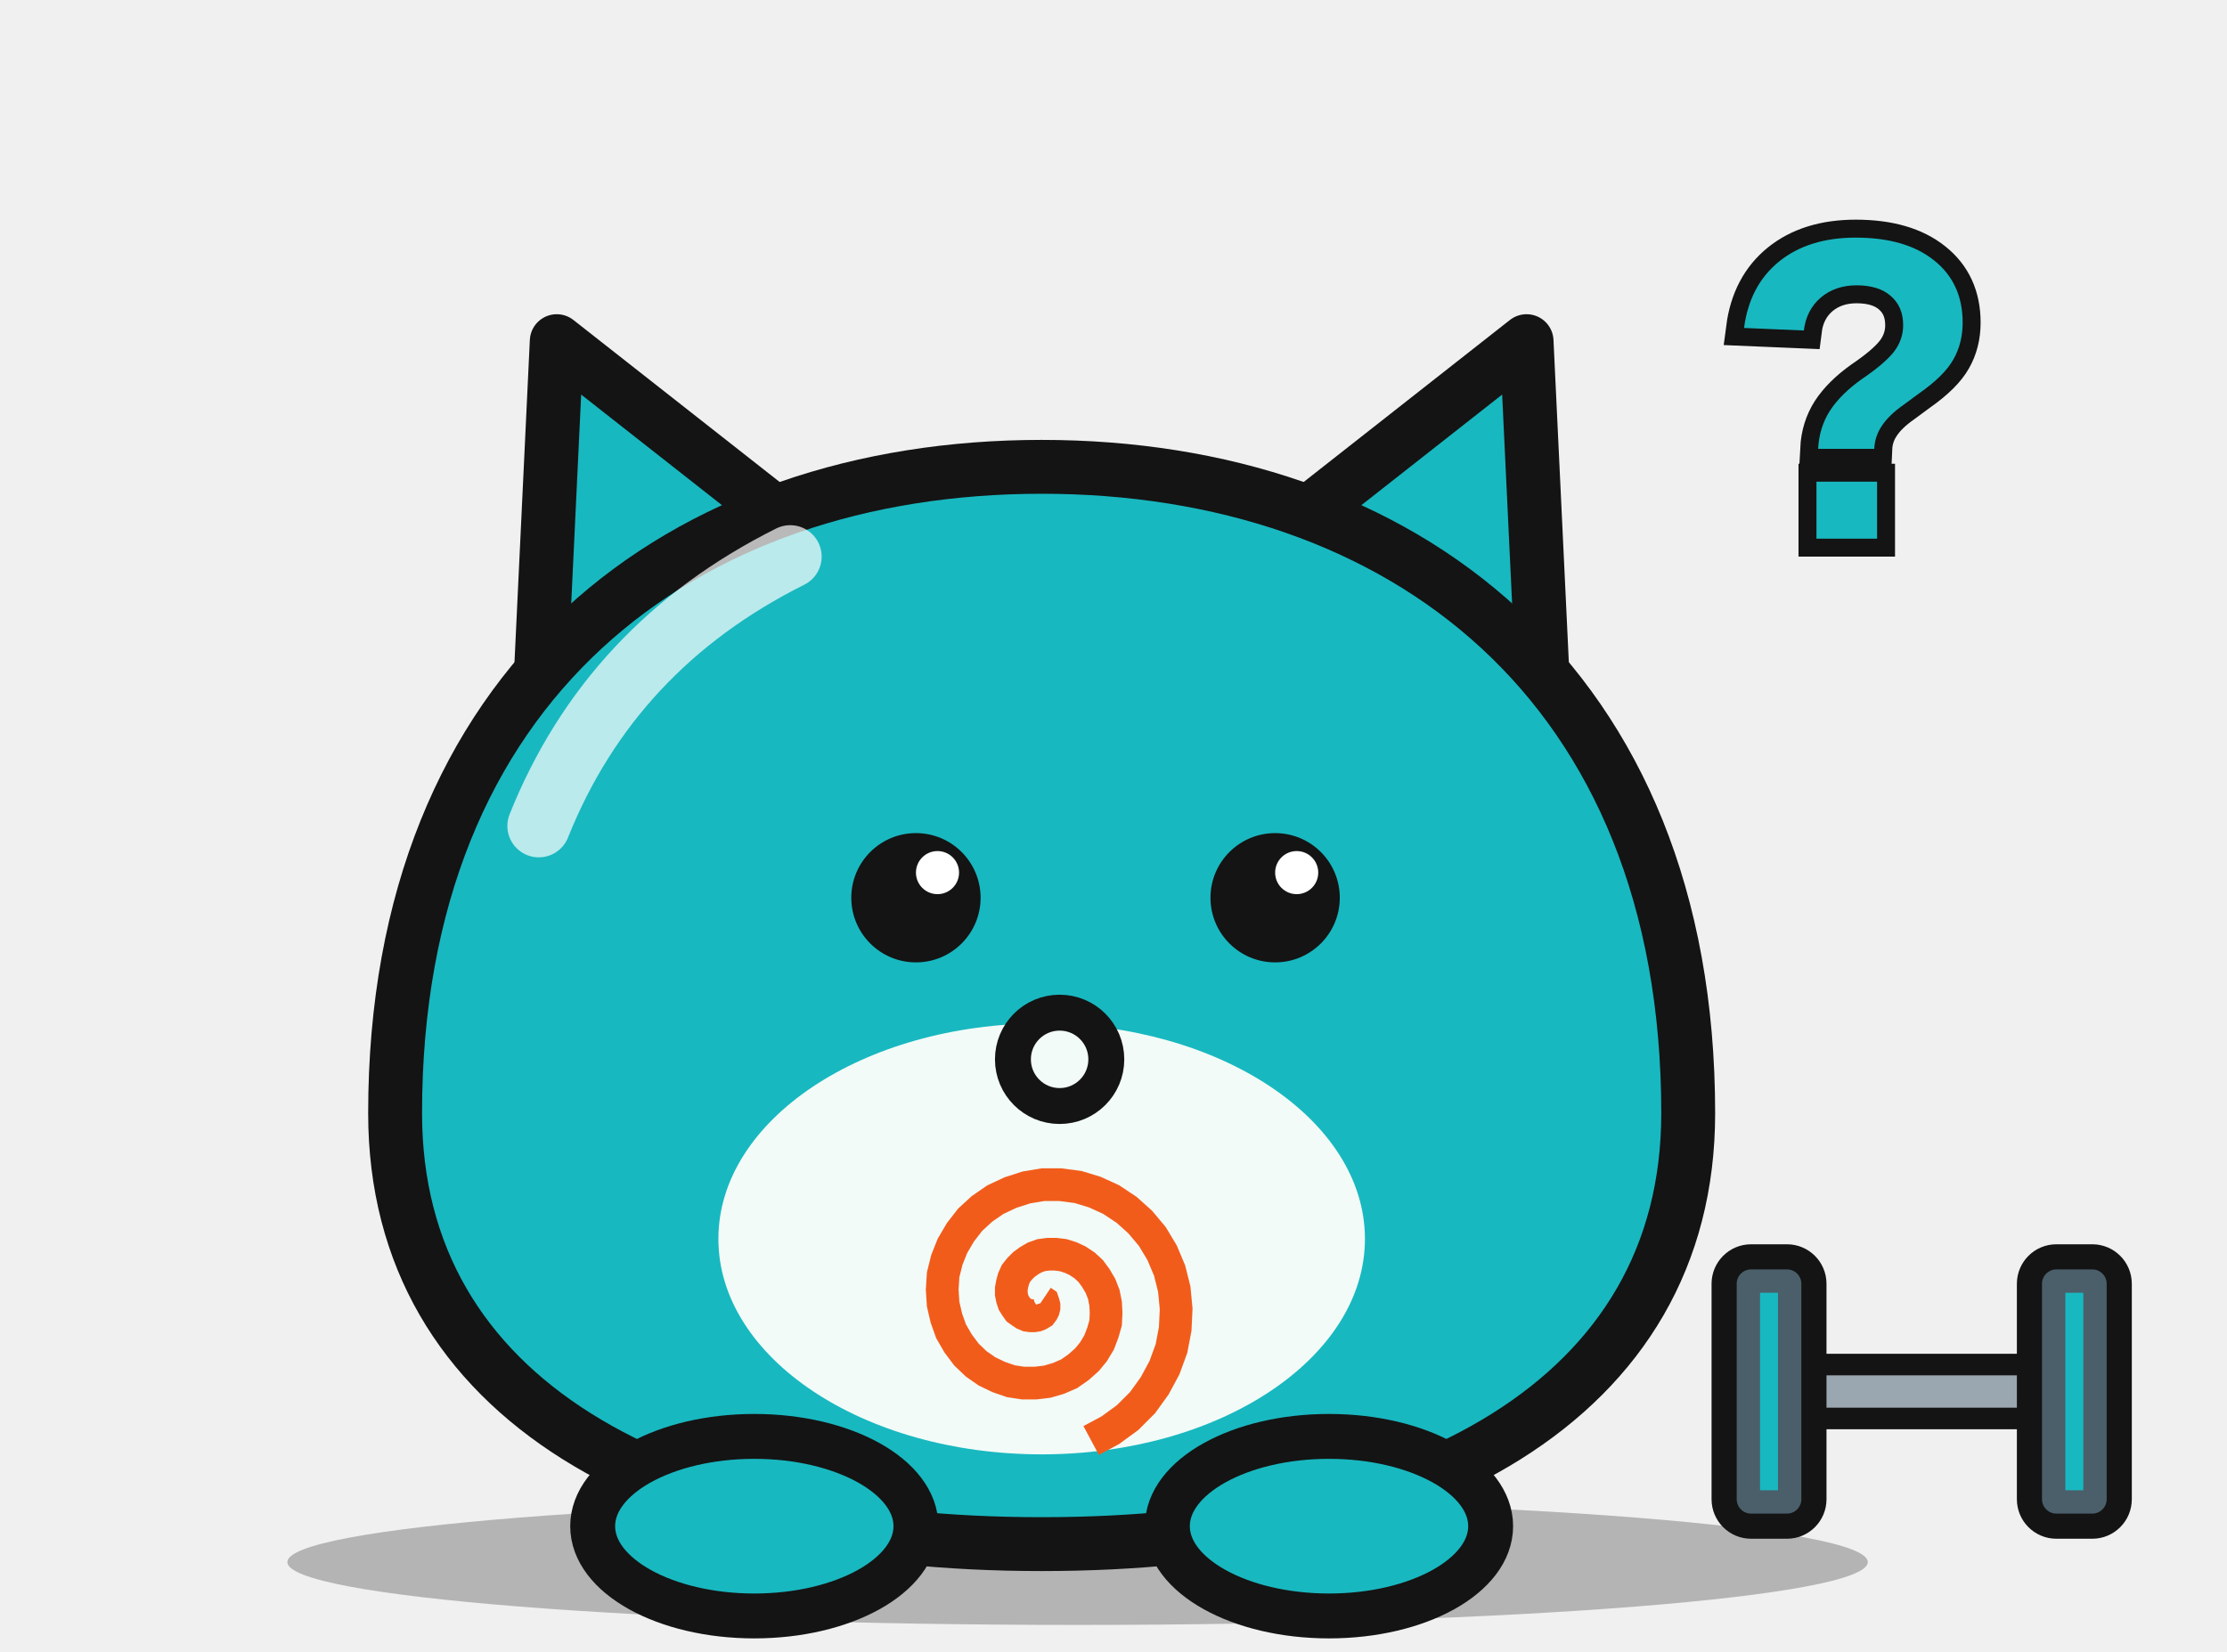
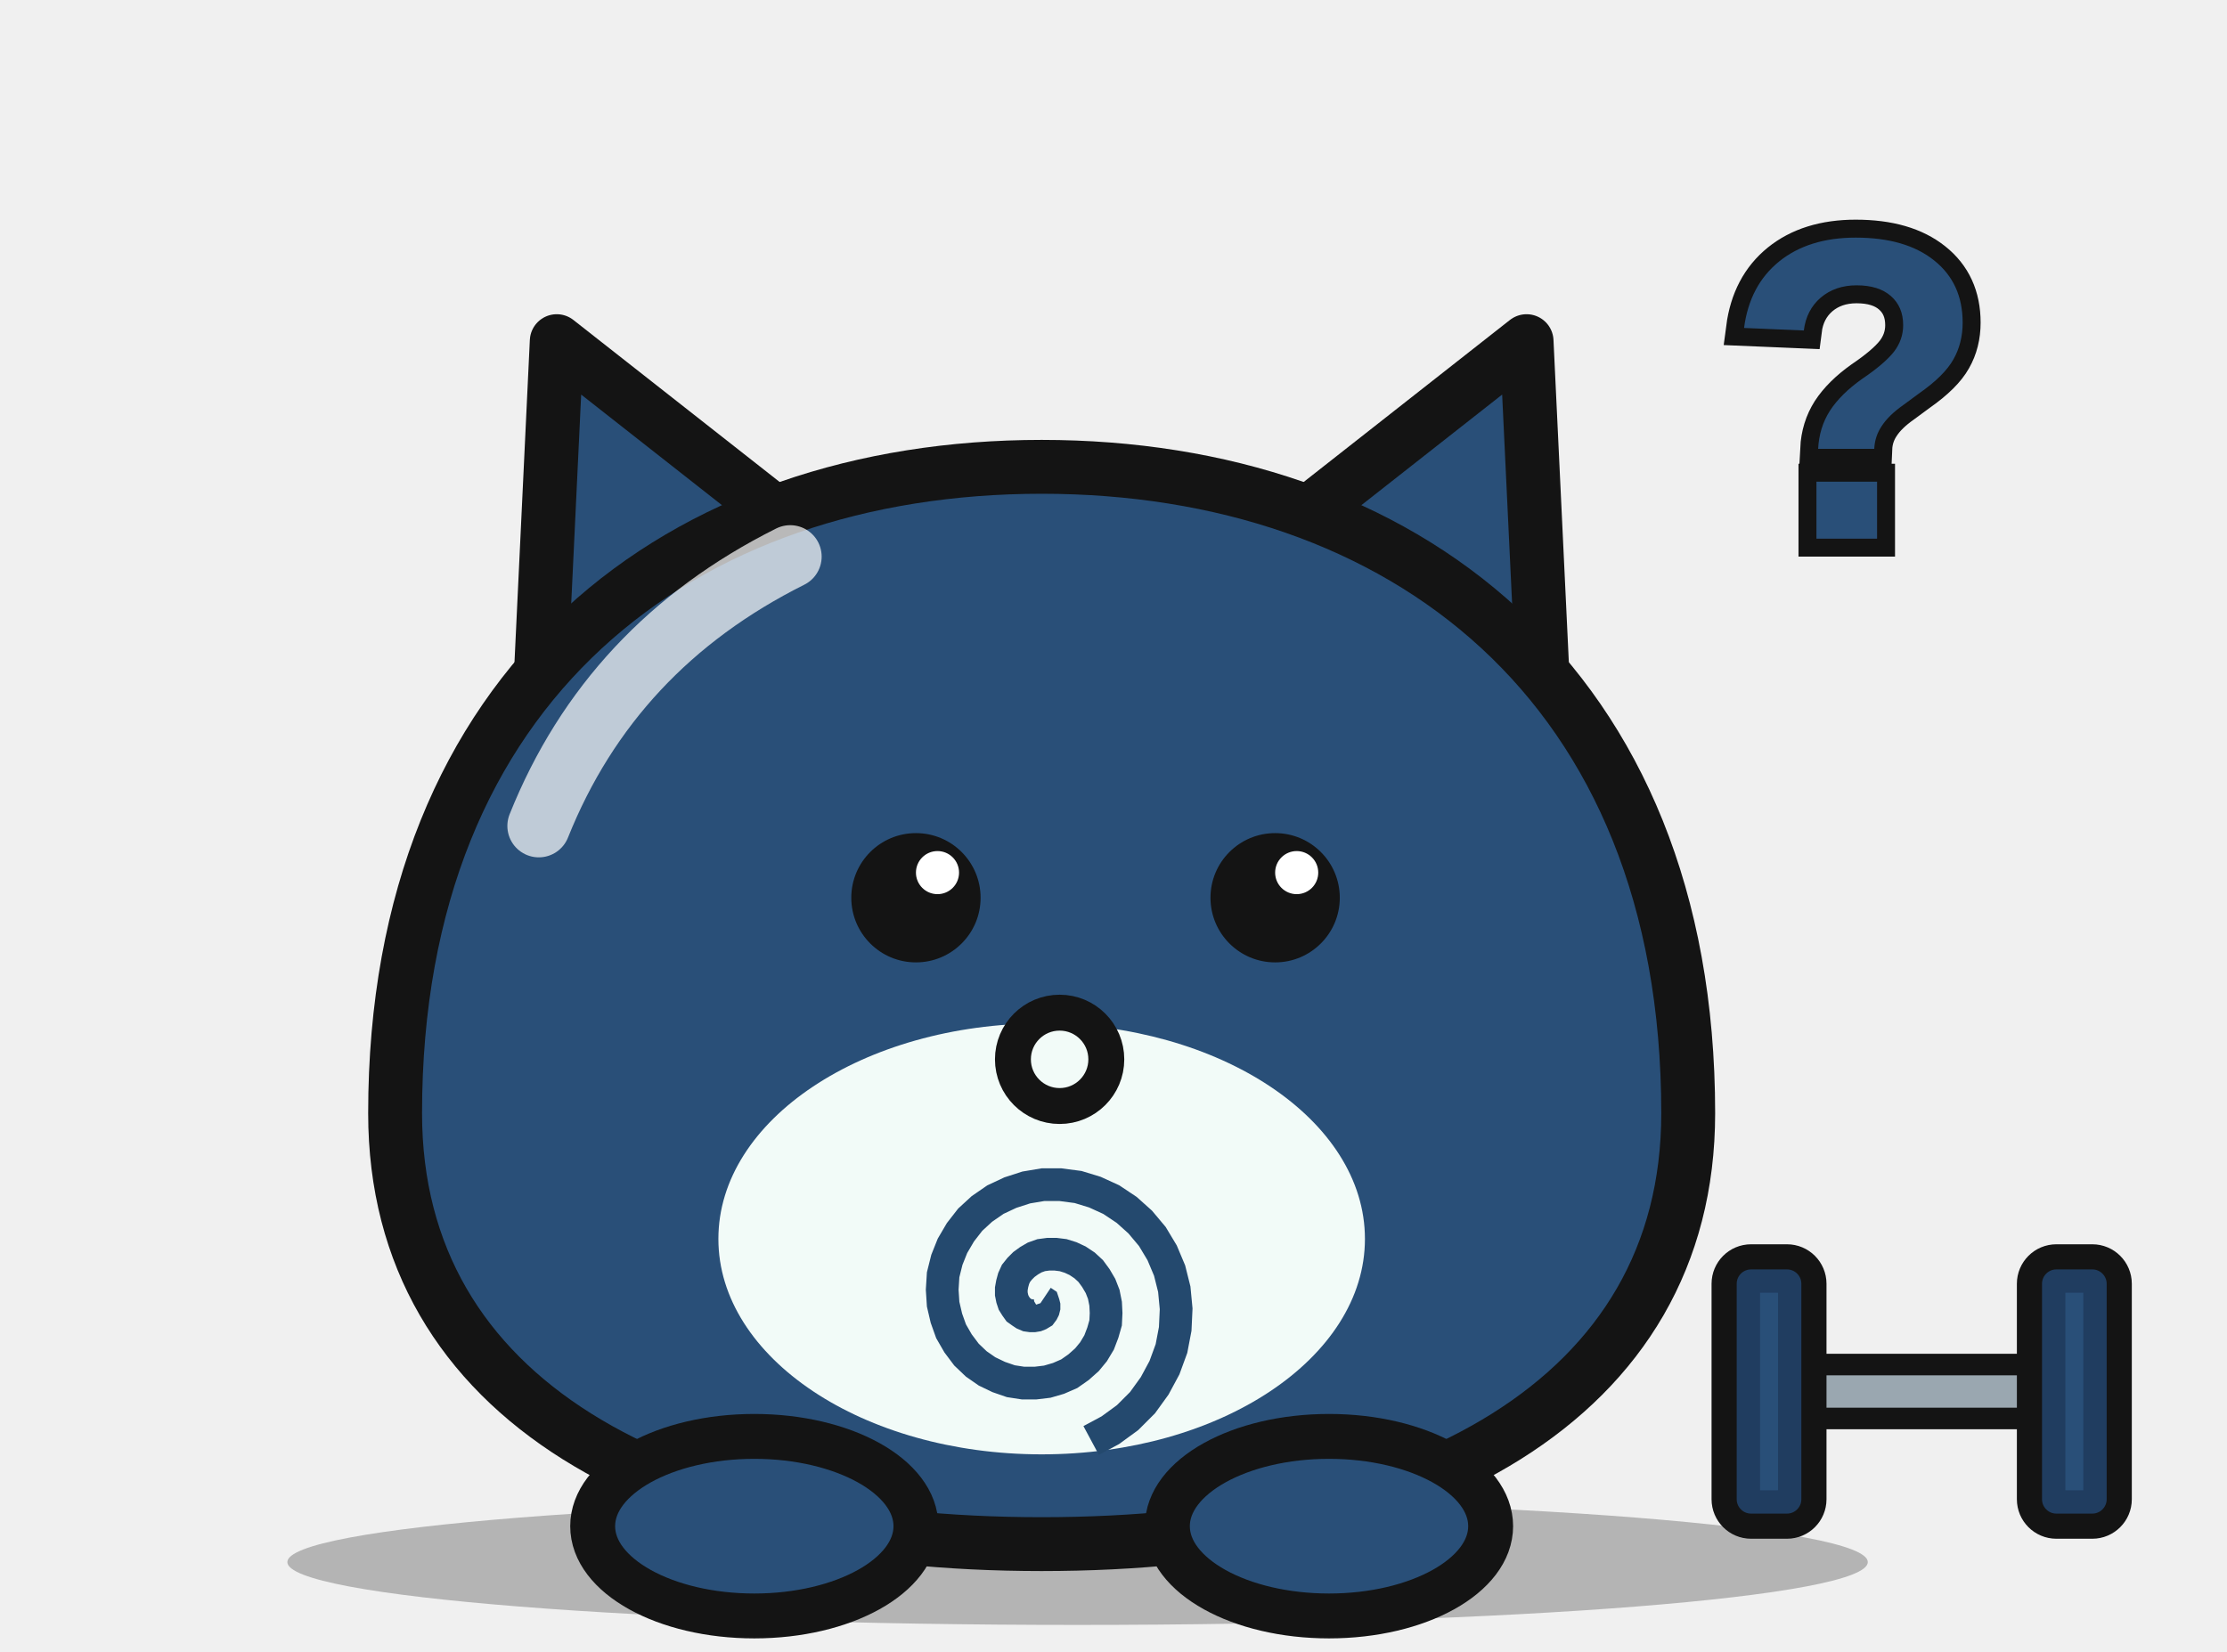
<svg xmlns="http://www.w3.org/2000/svg" viewBox="0 0 124 92">
  <ellipse cx="60" cy="87" rx="44" ry="3.5" fill="#000" opacity=".25" />
  <g transform="translate(96 70)">
    <rect x="4" y="6" width="14" height="3" rx="1" fill="#9AA7B0" stroke="#141414" stroke-width="1.2" />
-     <rect x="0" y="0" width="5" height="15" rx="1.5" fill="#4A5F6A" stroke="#141414" stroke-width="1.4" />
-     <rect x="17" y="0" width="5" height="15" rx="1.5" fill="#4A5F6A" stroke="#141414" stroke-width="1.4" />
-     <rect x="2" y="2" width="1" height="11" fill="#18B8C0" />
-     <rect x="19" y="2" width="1" height="11" fill="#18B8C0" />
+     <rect x="0" y="0" width="5" height="15" rx="1.5" fill="#203D60" stroke="#141414" stroke-width="1.4" />
+     <rect x="17" y="0" width="5" height="15" rx="1.5" fill="#203D60" stroke="#141414" stroke-width="1.4" />
+     <rect x="2" y="2" width="1" height="11" fill="#294F78" />
+     <rect x="19" y="2" width="1" height="11" fill="#294F78" />
  </g>
  <g>
-     <path d="M30 40 L31 19 L45 30Z M86 40 L85 19 L71 30Z" fill="#18B8C0" stroke="#141414" stroke-width="3" stroke-linejoin="round" />
-     <path d="M22 62 C22 38 38 26 58 26 C78 26 94 38 94 62 C94 78 79 86 58 86 C37 86 22 78 22 62Z" fill="#18B8C0" stroke="#141414" stroke-width="3" />
+     <path d="M30 40 L31 19 L45 30Z M86 40 L85 19 L71 30Z" fill="#294F78" stroke="#141414" stroke-width="3" stroke-linejoin="round" />
+     <path d="M22 62 C22 38 38 26 58 26 C78 26 94 38 94 62 C94 78 79 86 58 86 C37 86 22 78 22 62Z" fill="#294F78" stroke="#141414" stroke-width="3" />
    <path d="M30 46 Q34 36 44 31" fill="none" stroke="#fff" stroke-width="3.5" stroke-linecap="round" opacity=".7" />
    <ellipse cx="58" cy="69" rx="18" ry="12" fill="#F2FBF8" />
-     <path transform="translate(58 73) scale(0.26) translate(-150 -280)" d="M150.0 278.0 L150.3 278.2 L150.4 278.5 L150.5 278.9 L150.5 279.3 L150.4 279.7 L150.2 280.1 L149.9 280.5 L149.4 280.8 L148.9 281.0 L148.3 281.1 L147.7 281.1 L147.0 281.0 L146.3 280.7 L145.7 280.3 L145.0 279.8 L144.5 279.1 L144.0 278.3 L143.7 277.4 L143.5 276.4 L143.5 275.3 L143.7 274.2 L144.0 273.1 L144.5 272.0 L145.3 271.0 L146.2 270.1 L147.3 269.3 L148.5 268.6 L149.9 268.1 L151.4 267.9 L153.0 267.9 L154.6 268.1 L156.2 268.6 L157.7 269.3 L159.2 270.3 L160.5 271.5 L161.6 273.0 L162.6 274.7 L163.3 276.5 L163.7 278.5 L163.8 280.5 L163.7 282.6 L163.1 284.7 L162.3 286.8 L161.1 288.8 L159.7 290.5 L157.9 292.1 L155.9 293.5 L153.6 294.5 L151.2 295.2 L148.7 295.5 L146.0 295.5 L143.4 295.1 L140.8 294.2 L138.3 293.0 L136.0 291.4 L133.9 289.4 L132.1 287.0 L130.6 284.4 L129.6 281.6 L128.9 278.6 L128.7 275.5 L128.9 272.3 L129.7 269.1 L130.9 266.1 L132.6 263.2 L134.7 260.5 L137.2 258.2 L140.1 256.2 L143.3 254.7 L146.7 253.6 L150.3 253.0 L154.0 253.0 L157.8 253.5 L161.4 254.6 L164.9 256.2 L168.2 258.4 L171.1 261.0 L173.7 264.1 L175.8 267.6 L177.4 271.4 L178.4 275.4 L178.8 279.6 L178.6 283.9 L177.8 288.1 L176.3 292.2 L174.2 296.1 L171.6 299.7 L168.4 302.9 L164.7 305.6 L160.6 307.8" fill="none" stroke="#F25C1B" stroke-width="7" />
+     <path transform="translate(58 73) scale(0.26) translate(-150 -280)" d="M150.0 278.0 L150.3 278.2 L150.4 278.5 L150.5 278.9 L150.5 279.3 L150.4 279.7 L150.2 280.1 L149.9 280.5 L149.4 280.8 L148.9 281.0 L148.3 281.1 L147.7 281.1 L147.0 281.0 L146.3 280.7 L145.7 280.3 L145.0 279.8 L144.5 279.1 L144.0 278.3 L143.7 277.4 L143.5 276.4 L143.5 275.3 L143.7 274.2 L144.0 273.1 L144.5 272.0 L145.3 271.0 L146.2 270.1 L147.3 269.3 L148.5 268.6 L149.9 268.1 L151.4 267.9 L153.0 267.9 L154.6 268.1 L156.2 268.6 L157.7 269.3 L159.2 270.3 L160.5 271.5 L161.6 273.0 L162.6 274.7 L163.3 276.5 L163.7 278.5 L163.8 280.5 L163.7 282.6 L163.1 284.7 L162.3 286.8 L161.1 288.8 L159.7 290.5 L157.9 292.1 L155.9 293.5 L153.6 294.5 L151.2 295.2 L148.7 295.5 L146.0 295.5 L143.4 295.1 L140.8 294.2 L138.3 293.0 L136.0 291.4 L133.9 289.4 L132.1 287.0 L130.6 284.4 L129.6 281.6 L128.9 278.6 L128.7 275.5 L128.9 272.3 L129.7 269.1 L130.9 266.1 L132.6 263.2 L134.7 260.5 L137.2 258.2 L140.1 256.2 L143.3 254.7 L146.7 253.6 L150.3 253.0 L154.0 253.0 L157.8 253.5 L161.4 254.6 L164.9 256.2 L168.2 258.4 L171.1 261.0 L173.7 264.1 L175.8 267.6 L177.4 271.4 L178.4 275.4 L178.8 279.6 L178.6 283.9 L177.8 288.1 L176.3 292.2 L174.2 296.1 L171.6 299.7 L168.4 302.9 L164.7 305.6 L160.6 307.8" fill="none" stroke="#24496E" stroke-width="7" />
    <g>
      <circle cx="51" cy="50" r="3.6" fill="#141414" />
      <circle cx="71" cy="50" r="3.6" fill="#141414" />
      <circle cx="52.2" cy="48.6" r="1.2" fill="#fff" />
      <circle cx="72.2" cy="48.6" r="1.2" fill="#fff" />
    </g>
    <circle cx="59" cy="59" r="2.6" fill="none" stroke="#141414" stroke-width="2" />
-     <text x="96" y="30" font-family="Montserrat,Arial,sans-serif" font-weight="900" font-size="24" fill="#18B8C0" stroke="#141414" stroke-width="2" paint-order="stroke">?</text>
-     <ellipse cx="42" cy="85" rx="9" ry="5" fill="#18B8C0" stroke="#141414" stroke-width="2.5" />
-     <ellipse cx="74" cy="85" rx="9" ry="5" fill="#18B8C0" stroke="#141414" stroke-width="2.5" />
+     <text x="96" y="30" font-family="Montserrat,Arial,sans-serif" font-weight="900" font-size="24" fill="#294F78" stroke="#141414" stroke-width="2" paint-order="stroke">?</text>
+     <ellipse cx="42" cy="85" rx="9" ry="5" fill="#294F78" stroke="#141414" stroke-width="2.5" />
+     <ellipse cx="74" cy="85" rx="9" ry="5" fill="#294F78" stroke="#141414" stroke-width="2.5" />
  </g>
</svg>
